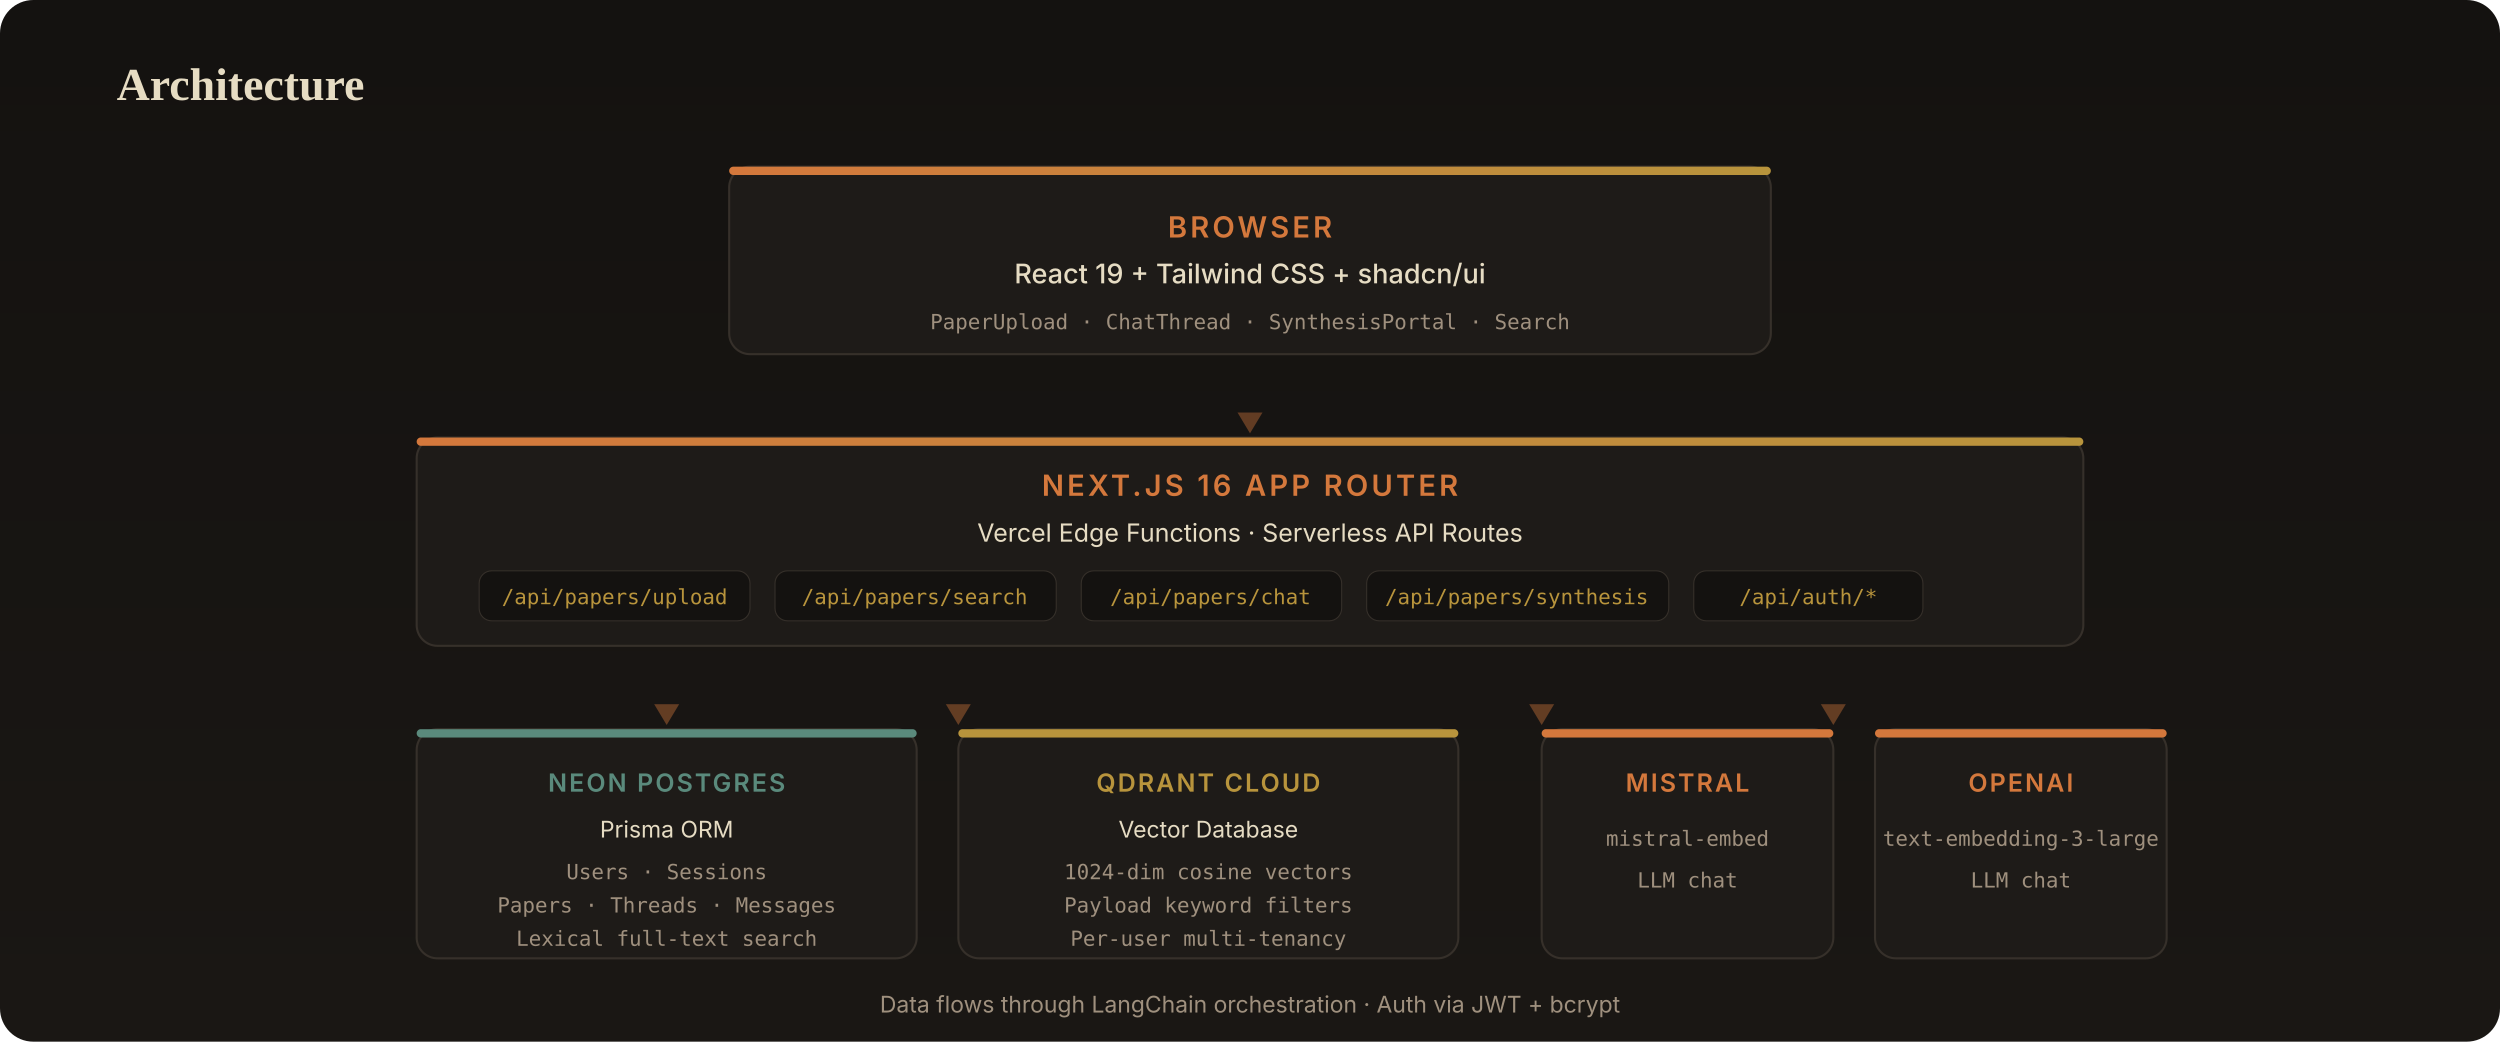
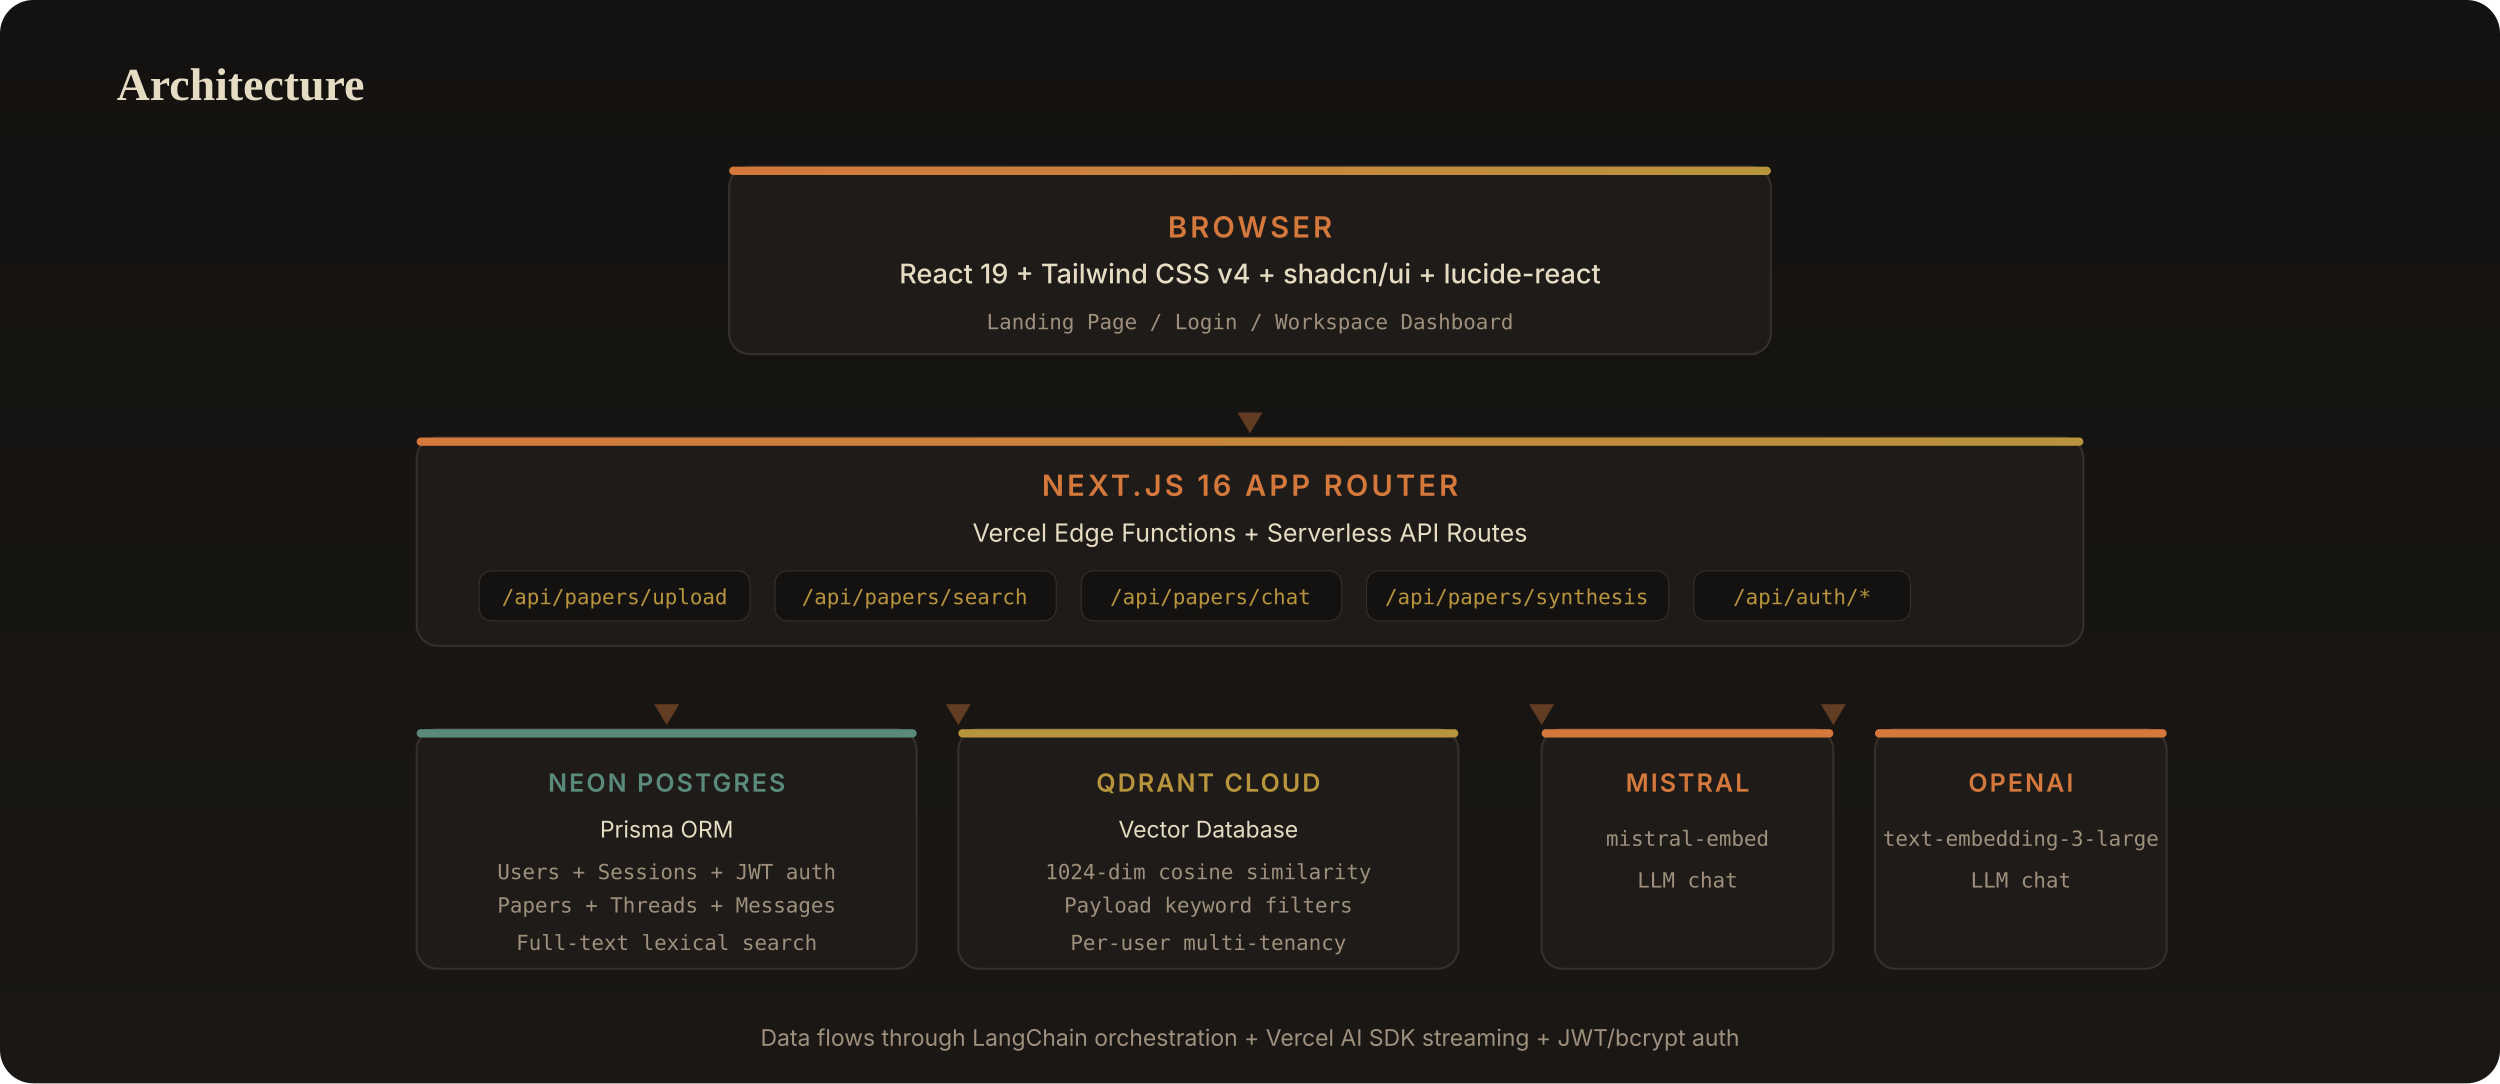
- <svg xmlns="http://www.w3.org/2000/svg" width="1200" height="500" viewBox="0 0 1200 500" role="img" aria-labelledby="arch-title arch-desc">
+ <svg xmlns="http://www.w3.org/2000/svg" width="1200" height="520" viewBox="0 0 1200 520" role="img" aria-labelledby="arch-title arch-desc">
  <defs>
    <linearGradient id="arch-bg" x1="0" y1="0" x2="0" y2="1">
      <stop offset="0%" stop-color="#141210" />
      <stop offset="100%" stop-color="#1A1714" />
    </linearGradient>
    <linearGradient id="amber-bar" x1="0" y1="0" x2="1" y2="0">
      <stop offset="0%" stop-color="#D4783C" />
      <stop offset="100%" stop-color="#B8943C" />
    </linearGradient>
    <linearGradient id="line-down" x1="0" y1="0" x2="0" y2="1">
      <stop offset="0%" stop-color="#D4783C" stop-opacity="0.5" />
      <stop offset="100%" stop-color="#D4783C" stop-opacity="0.15" />
    </linearGradient>
  </defs>
-   <rect width="1200" height="500" rx="16" fill="url(#arch-bg)" />
+   <rect width="1200" height="520" rx="16" fill="url(#arch-bg)" />
  <text x="56" y="48" font-family="Georgia, 'Times New Roman', serif" font-size="22" fill="#E6DCC3" font-weight="600">Architecture</text>
  <line x1="56" y1="62" x2="240" y2="62" stroke="url(#amber-bar)" stroke-width="2" />
  <g transform="translate(0 80)">
    <rect x="350" y="0" width="500" height="90" rx="10" fill="#1E1B18" stroke="#36302A" stroke-width="1" />
    <rect x="350" y="0" width="500" height="4" rx="2" fill="url(#amber-bar)" />
    <text x="600" y="34" font-family="-apple-system, BlinkMacSystemFont, 'Segoe UI', sans-serif" font-size="14" fill="#D4783C" font-weight="600" text-anchor="middle" letter-spacing="1.5">BROWSER</text>
-     <text x="600" y="56" font-family="-apple-system, BlinkMacSystemFont, 'Segoe UI', sans-serif" font-size="13" fill="#E6DCC3" font-weight="500" text-anchor="middle">React 19 + Tailwind CSS + shadcn/ui</text>
-     <text x="600" y="78" font-family="ui-monospace, SFMono-Regular, monospace" font-size="10" fill="#9F907E" text-anchor="middle">PaperUpload · ChatThread · SynthesisPortal · Search</text>
+     <text x="600" y="56" font-family="-apple-system, BlinkMacSystemFont, 'Segoe UI', sans-serif" font-size="13" fill="#E6DCC3" font-weight="500" text-anchor="middle">React 19 + Tailwind CSS v4 + shadcn/ui + lucide-react</text>
+     <text x="600" y="78" font-family="ui-monospace, SFMono-Regular, monospace" font-size="10" fill="#9F907E" text-anchor="middle">Landing Page / Login / Workspace Dashboard</text>
  </g>
  <line x1="600" y1="170" x2="600" y2="200" stroke="url(#line-down)" stroke-width="1.5" />
  <polygon points="594,198 600,208 606,198" fill="#D4783C" fill-opacity="0.4" />
  <g transform="translate(0 210)">
    <rect x="200" y="0" width="800" height="100" rx="10" fill="#1E1B18" stroke="#36302A" stroke-width="1" />
    <rect x="200" y="0" width="800" height="4" rx="2" fill="url(#amber-bar)" />
    <text x="600" y="28" font-family="-apple-system, BlinkMacSystemFont, 'Segoe UI', sans-serif" font-size="14" fill="#D4783C" font-weight="600" text-anchor="middle" letter-spacing="1.5">NEXT.JS 16 APP ROUTER</text>
-     <text x="600" y="50" font-family="-apple-system, BlinkMacSystemFont, 'Segoe UI', sans-serif" font-size="12" fill="#E6DCC3" text-anchor="middle">Vercel Edge Functions · Serverless API Routes</text>
+     <text x="600" y="50" font-family="-apple-system, BlinkMacSystemFont, 'Segoe UI', sans-serif" font-size="12" fill="#E6DCC3" text-anchor="middle">Vercel Edge Functions + Serverless API Routes</text>
    <rect x="230" y="64" width="130" height="24" rx="6" fill="#141210" stroke="#36302A" stroke-width="0.5" />
    <text x="295" y="80" font-family="ui-monospace, SFMono-Regular, monospace" font-size="10" fill="#B8943C" text-anchor="middle">/api/papers/upload</text>
    <rect x="372" y="64" width="135" height="24" rx="6" fill="#141210" stroke="#36302A" stroke-width="0.5" />
    <text x="439" y="80" font-family="ui-monospace, SFMono-Regular, monospace" font-size="10" fill="#B8943C" text-anchor="middle">/api/papers/search</text>
    <rect x="519" y="64" width="125" height="24" rx="6" fill="#141210" stroke="#36302A" stroke-width="0.5" />
    <text x="581" y="80" font-family="ui-monospace, SFMono-Regular, monospace" font-size="10" fill="#B8943C" text-anchor="middle">/api/papers/chat</text>
    <rect x="656" y="64" width="145" height="24" rx="6" fill="#141210" stroke="#36302A" stroke-width="0.5" />
    <text x="728" y="80" font-family="ui-monospace, SFMono-Regular, monospace" font-size="10" fill="#B8943C" text-anchor="middle">/api/papers/synthesis</text>
-     <rect x="813" y="64" width="110" height="24" rx="6" fill="#141210" stroke="#36302A" stroke-width="0.5" />
-     <text x="868" y="80" font-family="ui-monospace, SFMono-Regular, monospace" font-size="10" fill="#B8943C" text-anchor="middle">/api/auth/*</text>
+     <rect x="813" y="64" width="104" height="24" rx="6" fill="#141210" stroke="#36302A" stroke-width="0.5" />
+     <text x="865" y="80" font-family="ui-monospace, SFMono-Regular, monospace" font-size="10" fill="#B8943C" text-anchor="middle">/api/auth/*</text>
  </g>
  <line x1="320" y1="310" x2="320" y2="340" stroke="url(#line-down)" stroke-width="1.5" />
  <polygon points="314,338 320,348 326,338" fill="#D4783C" fill-opacity="0.4" />
  <line x1="460" y1="310" x2="460" y2="340" stroke="url(#line-down)" stroke-width="1.5" />
  <polygon points="454,338 460,348 466,338" fill="#D4783C" fill-opacity="0.4" />
  <line x1="740" y1="310" x2="740" y2="340" stroke="url(#line-down)" stroke-width="1.5" />
  <polygon points="734,338 740,348 746,338" fill="#D4783C" fill-opacity="0.4" />
  <line x1="880" y1="310" x2="880" y2="340" stroke="url(#line-down)" stroke-width="1.5" />
  <polygon points="874,338 880,348 886,338" fill="#D4783C" fill-opacity="0.4" />
  <g transform="translate(0 350)">
-     <rect x="200" y="0" width="240" height="110" rx="10" fill="#1E1B18" stroke="#36302A" stroke-width="1" />
+     <rect x="200" y="0" width="240" height="115" rx="10" fill="#1E1B18" stroke="#36302A" stroke-width="1" />
    <rect x="200" y="0" width="240" height="4" rx="2" fill="#5A8A7C" />
    <text x="320" y="30" font-family="-apple-system, BlinkMacSystemFont, 'Segoe UI', sans-serif" font-size="12" fill="#5A8A7C" font-weight="600" text-anchor="middle" letter-spacing="1">NEON POSTGRES</text>
    <text x="320" y="52" font-family="-apple-system, BlinkMacSystemFont, 'Segoe UI', sans-serif" font-size="11" fill="#E6DCC3" text-anchor="middle">Prisma ORM</text>
-     <text x="320" y="72" font-family="ui-monospace, SFMono-Regular, monospace" font-size="10" fill="#9F907E" text-anchor="middle">Users · Sessions</text>
-     <text x="320" y="88" font-family="ui-monospace, SFMono-Regular, monospace" font-size="10" fill="#9F907E" text-anchor="middle">Papers · Threads · Messages</text>
-     <text x="320" y="104" font-family="ui-monospace, SFMono-Regular, monospace" font-size="10" fill="#9F907E" text-anchor="middle">Lexical full-text search</text>
-     <rect x="460" y="0" width="240" height="110" rx="10" fill="#1E1B18" stroke="#36302A" stroke-width="1" />
+     <text x="320" y="72" font-family="ui-monospace, SFMono-Regular, monospace" font-size="10" fill="#9F907E" text-anchor="middle">Users + Sessions + JWT auth</text>
+     <text x="320" y="88" font-family="ui-monospace, SFMono-Regular, monospace" font-size="10" fill="#9F907E" text-anchor="middle">Papers + Threads + Messages</text>
+     <text x="320" y="106" font-family="ui-monospace, SFMono-Regular, monospace" font-size="10" fill="#9F907E" text-anchor="middle">Full-text lexical search</text>
+     <rect x="460" y="0" width="240" height="115" rx="10" fill="#1E1B18" stroke="#36302A" stroke-width="1" />
    <rect x="460" y="0" width="240" height="4" rx="2" fill="#B8943C" />
    <text x="580" y="30" font-family="-apple-system, BlinkMacSystemFont, 'Segoe UI', sans-serif" font-size="12" fill="#B8943C" font-weight="600" text-anchor="middle" letter-spacing="1">QDRANT CLOUD</text>
    <text x="580" y="52" font-family="-apple-system, BlinkMacSystemFont, 'Segoe UI', sans-serif" font-size="11" fill="#E6DCC3" text-anchor="middle">Vector Database</text>
-     <text x="580" y="72" font-family="ui-monospace, SFMono-Regular, monospace" font-size="10" fill="#9F907E" text-anchor="middle">1024-dim cosine vectors</text>
+     <text x="580" y="72" font-family="ui-monospace, SFMono-Regular, monospace" font-size="10" fill="#9F907E" text-anchor="middle">1024-dim cosine similarity</text>
    <text x="580" y="88" font-family="ui-monospace, SFMono-Regular, monospace" font-size="10" fill="#9F907E" text-anchor="middle">Payload keyword filters</text>
-     <text x="580" y="104" font-family="ui-monospace, SFMono-Regular, monospace" font-size="10" fill="#9F907E" text-anchor="middle">Per-user multi-tenancy</text>
+     <text x="580" y="106" font-family="ui-monospace, SFMono-Regular, monospace" font-size="10" fill="#9F907E" text-anchor="middle">Per-user multi-tenancy</text>
  </g>
  <g transform="translate(0 350)">
-     <rect x="740" y="0" width="140" height="110" rx="10" fill="#1E1B18" stroke="#36302A" stroke-width="1" />
+     <rect x="740" y="0" width="140" height="115" rx="10" fill="#1E1B18" stroke="#36302A" stroke-width="1" />
    <rect x="740" y="0" width="140" height="4" rx="2" fill="#D4783C" />
    <text x="810" y="30" font-family="-apple-system, BlinkMacSystemFont, 'Segoe UI', sans-serif" font-size="12" fill="#D4783C" font-weight="600" text-anchor="middle" letter-spacing="1">MISTRAL</text>
    <text x="810" y="56" font-family="ui-monospace, SFMono-Regular, monospace" font-size="10" fill="#9F907E" text-anchor="middle">mistral-embed</text>
    <text x="810" y="76" font-family="ui-monospace, SFMono-Regular, monospace" font-size="10" fill="#9F907E" text-anchor="middle">LLM chat</text>
-     <rect x="900" y="0" width="140" height="110" rx="10" fill="#1E1B18" stroke="#36302A" stroke-width="1" />
+     <rect x="900" y="0" width="140" height="115" rx="10" fill="#1E1B18" stroke="#36302A" stroke-width="1" />
    <rect x="900" y="0" width="140" height="4" rx="2" fill="#D4783C" />
    <text x="970" y="30" font-family="-apple-system, BlinkMacSystemFont, 'Segoe UI', sans-serif" font-size="12" fill="#D4783C" font-weight="600" text-anchor="middle" letter-spacing="1">OPENAI</text>
    <text x="970" y="56" font-family="ui-monospace, SFMono-Regular, monospace" font-size="10" fill="#9F907E" text-anchor="middle">text-embedding-3-large</text>
    <text x="970" y="76" font-family="ui-monospace, SFMono-Regular, monospace" font-size="10" fill="#9F907E" text-anchor="middle">LLM chat</text>
  </g>
-   <text x="600" y="486" font-family="-apple-system, BlinkMacSystemFont, 'Segoe UI', sans-serif" font-size="11" fill="#9F907E" text-anchor="middle">Data flows through LangChain orchestration · Auth via JWT + bcrypt</text>
+   <text x="600" y="502" font-family="-apple-system, BlinkMacSystemFont, 'Segoe UI', sans-serif" font-size="11" fill="#9F907E" text-anchor="middle">Data flows through LangChain orchestration + Vercel AI SDK streaming + JWT/bcrypt auth</text>
</svg>
